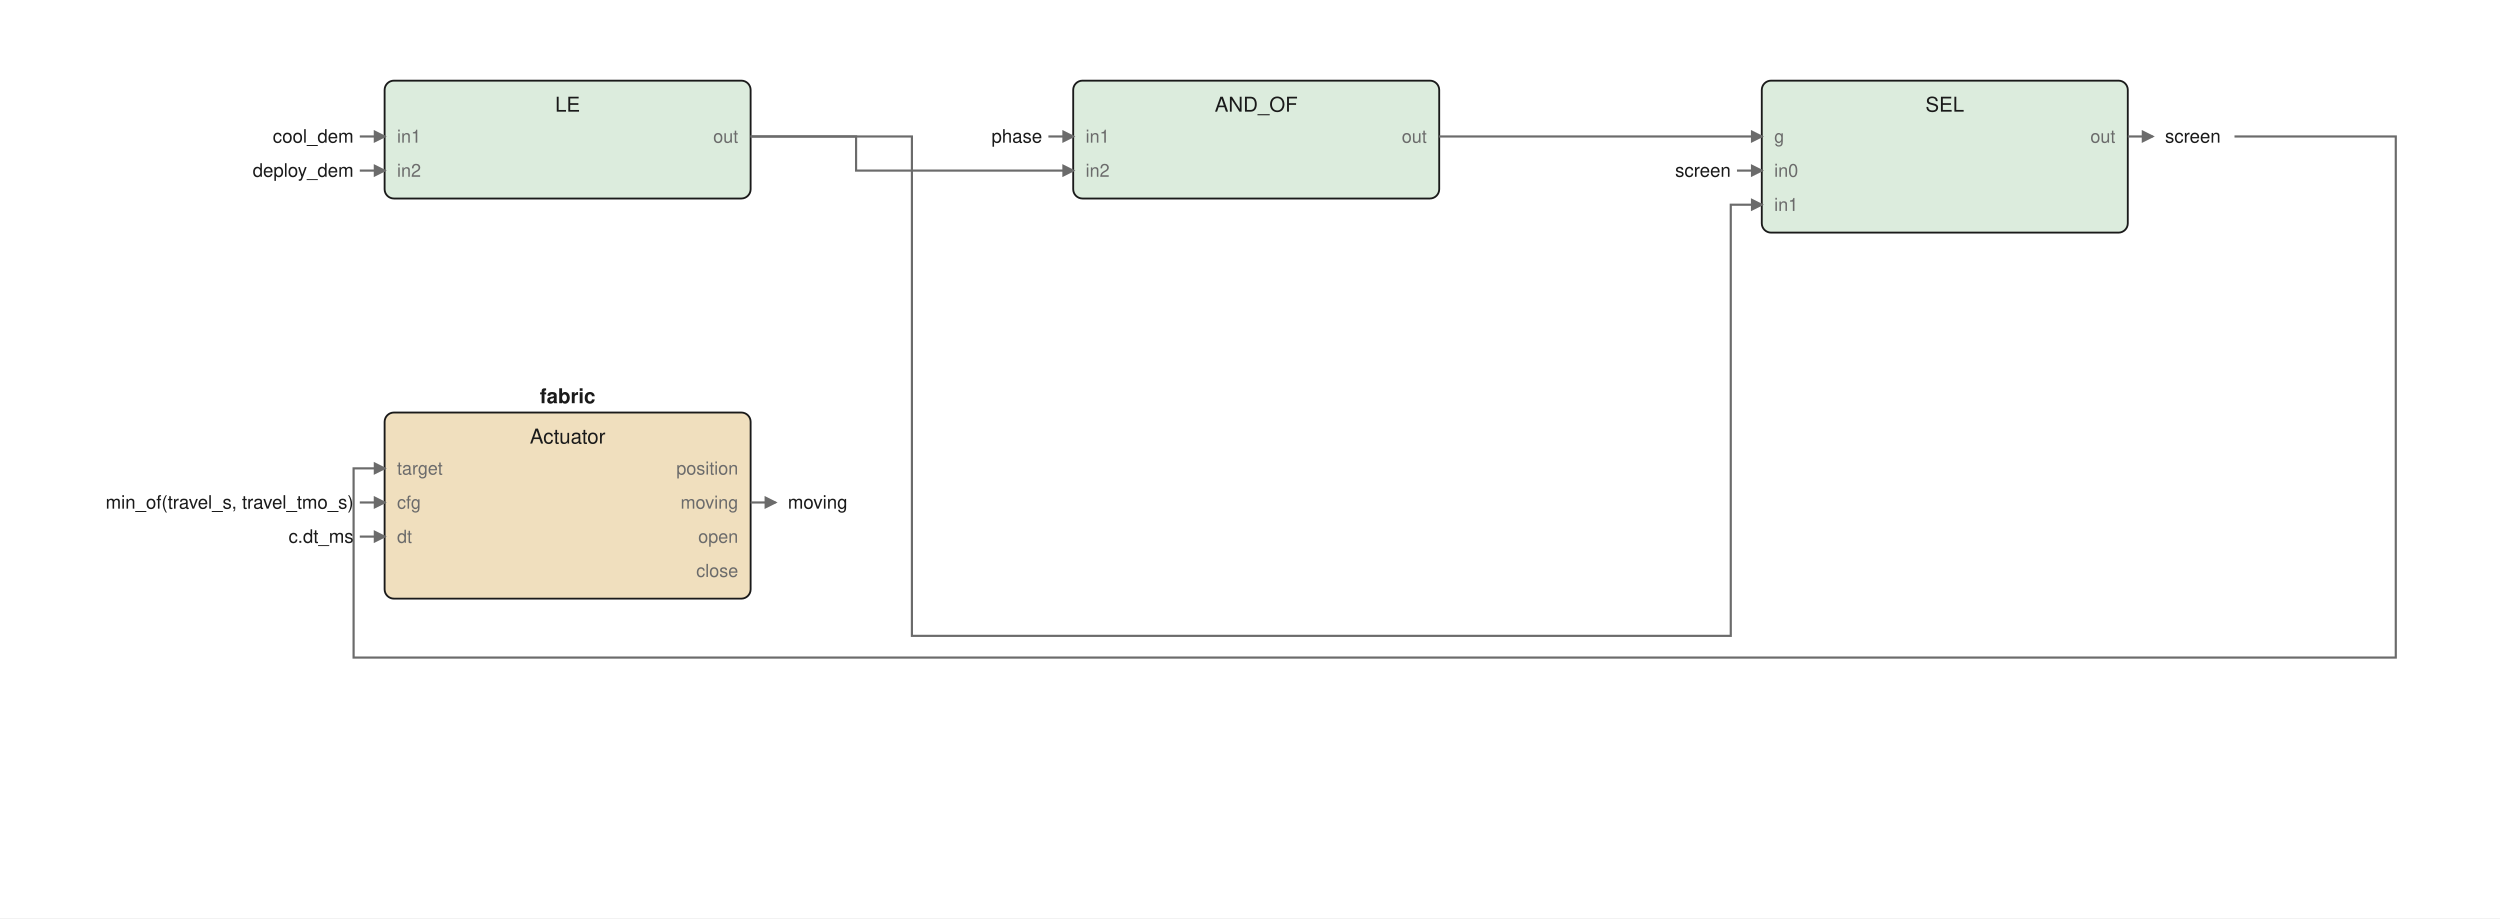
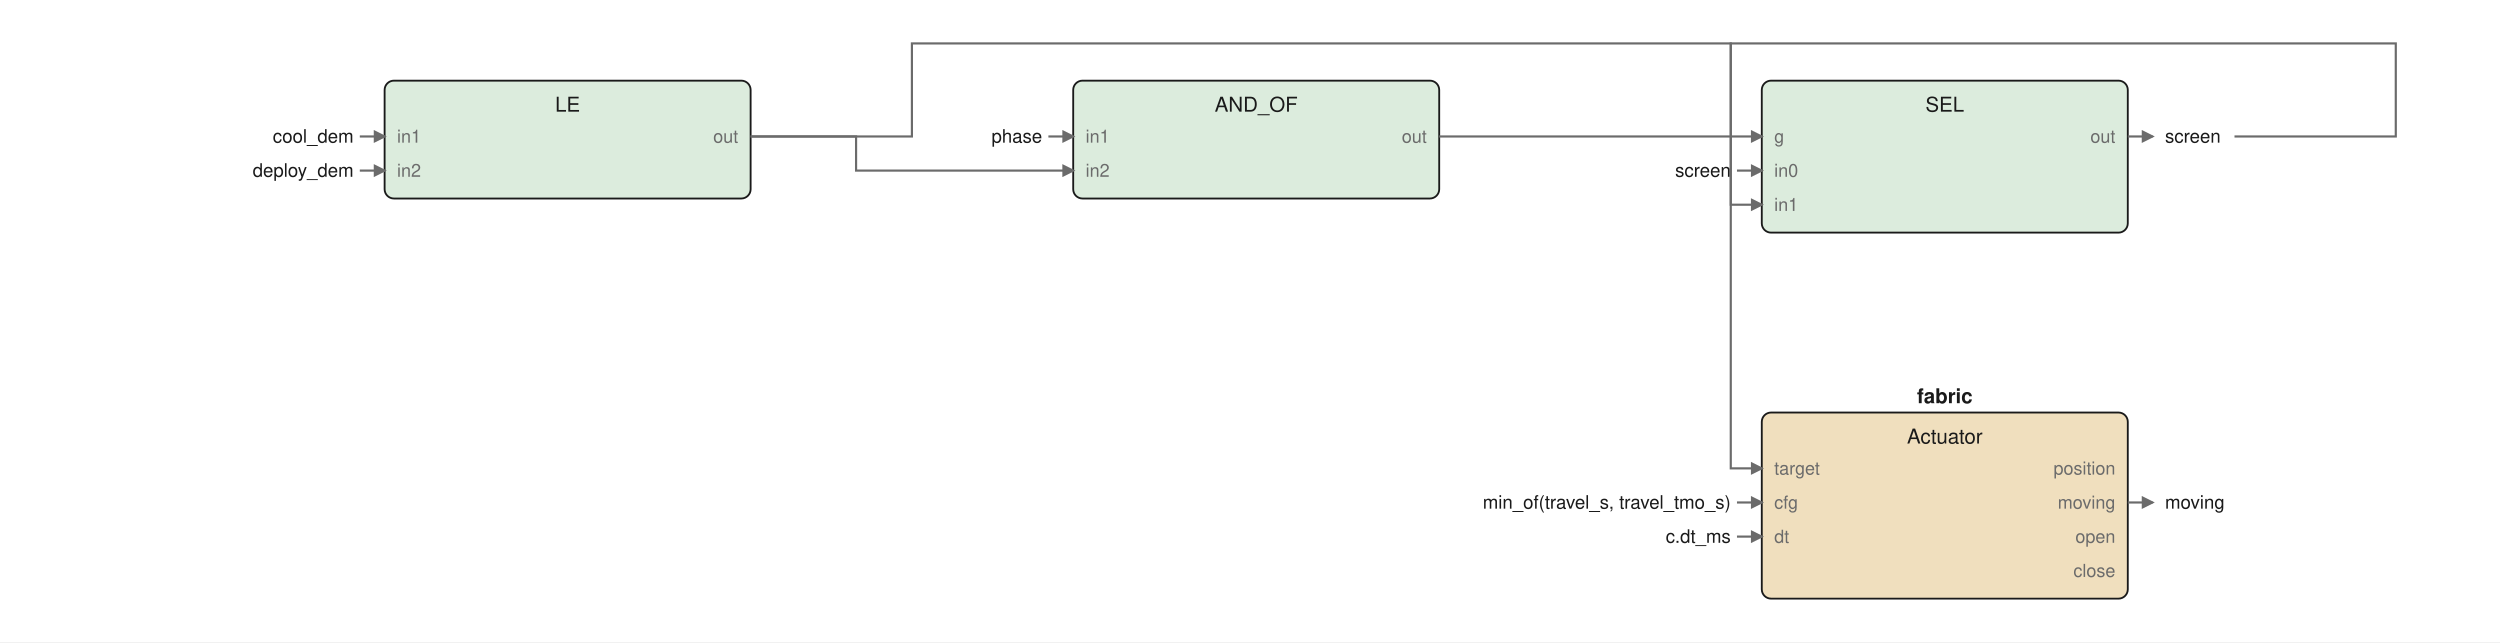
- <svg xmlns="http://www.w3.org/2000/svg" width="806" height="296" viewBox="0 0 806 296" style="max-width:100%;height:auto" content="&lt;mxfile host=&quot;app.diagrams.net&quot; type=&quot;device&quot;&gt;&lt;diagram id=&quot;screen_fbd&quot; name=&quot;screen_fbd&quot;&gt;&lt;mxGraphModel dx=&quot;806&quot; dy=&quot;296&quot; grid=&quot;0&quot; gridSize=&quot;10&quot; guides=&quot;1&quot; tooltips=&quot;1&quot; connect=&quot;1&quot; arrows=&quot;1&quot; fold=&quot;1&quot; page=&quot;1&quot; pageScale=&quot;1&quot; pageWidth=&quot;806&quot; pageHeight=&quot;296&quot; math=&quot;0&quot; shadow=&quot;0&quot;&gt;&lt;root&gt;&lt;mxCell id=&quot;0&quot;/&gt;&lt;mxCell id=&quot;1&quot; parent=&quot;0&quot;/&gt;&lt;mxCell id=&quot;n2&quot; value=&quot;&quot; style=&quot;rounded=1;fillColor=#dcecdd;strokeColor=#1a1a1a;whiteSpace=wrap;html=1;fontSize=8&quot; vertex=&quot;1&quot; parent=&quot;1&quot;&gt;&lt;mxGeometry x=&quot;124&quot; y=&quot;26&quot; width=&quot;118&quot; height=&quot;38&quot; as=&quot;geometry&quot;/&gt;&lt;/mxCell&gt;&lt;mxCell id=&quot;n3&quot; value=&quot;LE&quot; style=&quot;text;html=1;fontSize=6;fontColor=#1a1a1a;align=center&quot; vertex=&quot;1&quot; parent=&quot;1&quot;&gt;&lt;mxGeometry x=&quot;183.0&quot; y=&quot;29.4&quot; width=&quot;40&quot; height=&quot;10.6&quot; as=&quot;geometry&quot;/&gt;&lt;/mxCell&gt;&lt;mxCell id=&quot;n4&quot; value=&quot;in1&quot; style=&quot;text;html=1;fontSize=5;fontColor=#6b6b6b;align=left&quot; vertex=&quot;1&quot; parent=&quot;1&quot;&gt;&lt;mxGeometry x=&quot;128&quot; y=&quot;40.2&quot; width=&quot;40&quot; height=&quot;9.8&quot; as=&quot;geometry&quot;/&gt;&lt;/mxCell&gt;&lt;mxCell id=&quot;n5&quot; value=&quot;in2&quot; style=&quot;text;html=1;fontSize=5;fontColor=#6b6b6b;align=left&quot; vertex=&quot;1&quot; parent=&quot;1&quot;&gt;&lt;mxGeometry x=&quot;128&quot; y=&quot;51.2&quot; width=&quot;40&quot; height=&quot;9.8&quot; as=&quot;geometry&quot;/&gt;&lt;/mxCell&gt;&lt;mxCell id=&quot;n6&quot; value=&quot;out&quot; style=&quot;text;html=1;fontSize=5;fontColor=#6b6b6b;align=left&quot; vertex=&quot;1&quot; parent=&quot;1&quot;&gt;&lt;mxGeometry x=&quot;238&quot; y=&quot;40.2&quot; width=&quot;40&quot; height=&quot;9.8&quot; as=&quot;geometry&quot;/&gt;&lt;/mxCell&gt;&lt;mxCell id=&quot;n7&quot; value=&quot;&quot; style=&quot;rounded=1;fillColor=#dcecdd;strokeColor=#1a1a1a;whiteSpace=wrap;html=1;fontSize=8&quot; vertex=&quot;1&quot; parent=&quot;1&quot;&gt;&lt;mxGeometry x=&quot;346&quot; y=&quot;26&quot; width=&quot;118&quot; height=&quot;38&quot; as=&quot;geometry&quot;/&gt;&lt;/mxCell&gt;&lt;mxCell id=&quot;n8&quot; value=&quot;AND_OF&quot; style=&quot;text;html=1;fontSize=6;fontColor=#1a1a1a;align=center&quot; vertex=&quot;1&quot; parent=&quot;1&quot;&gt;&lt;mxGeometry x=&quot;405.0&quot; y=&quot;29.4&quot; width=&quot;40&quot; height=&quot;10.6&quot; as=&quot;geometry&quot;/&gt;&lt;/mxCell&gt;&lt;mxCell id=&quot;n9&quot; value=&quot;in1&quot; style=&quot;text;html=1;fontSize=5;fontColor=#6b6b6b;align=left&quot; vertex=&quot;1&quot; parent=&quot;1&quot;&gt;&lt;mxGeometry x=&quot;350&quot; y=&quot;40.2&quot; width=&quot;40&quot; height=&quot;9.8&quot; as=&quot;geometry&quot;/&gt;&lt;/mxCell&gt;&lt;mxCell id=&quot;n10&quot; value=&quot;in2&quot; style=&quot;text;html=1;fontSize=5;fontColor=#6b6b6b;align=left&quot; vertex=&quot;1&quot; parent=&quot;1&quot;&gt;&lt;mxGeometry x=&quot;350&quot; y=&quot;51.2&quot; width=&quot;40&quot; height=&quot;9.8&quot; as=&quot;geometry&quot;/&gt;&lt;/mxCell&gt;&lt;mxCell id=&quot;n11&quot; value=&quot;out&quot; style=&quot;text;html=1;fontSize=5;fontColor=#6b6b6b;align=left&quot; vertex=&quot;1&quot; parent=&quot;1&quot;&gt;&lt;mxGeometry x=&quot;460&quot; y=&quot;40.2&quot; width=&quot;40&quot; height=&quot;9.8&quot; as=&quot;geometry&quot;/&gt;&lt;/mxCell&gt;&lt;mxCell id=&quot;n12&quot; value=&quot;&quot; style=&quot;rounded=1;fillColor=#dcecdd;strokeColor=#1a1a1a;whiteSpace=wrap;html=1;fontSize=8&quot; vertex=&quot;1&quot; parent=&quot;1&quot;&gt;&lt;mxGeometry x=&quot;568&quot; y=&quot;26&quot; width=&quot;118&quot; height=&quot;49&quot; as=&quot;geometry&quot;/&gt;&lt;/mxCell&gt;&lt;mxCell id=&quot;n13&quot; value=&quot;SEL&quot; style=&quot;text;html=1;fontSize=6;fontColor=#1a1a1a;align=center&quot; vertex=&quot;1&quot; parent=&quot;1&quot;&gt;&lt;mxGeometry x=&quot;627.0&quot; y=&quot;29.4&quot; width=&quot;40&quot; height=&quot;10.6&quot; as=&quot;geometry&quot;/&gt;&lt;/mxCell&gt;&lt;mxCell id=&quot;n14&quot; value=&quot;g&quot; style=&quot;text;html=1;fontSize=5;fontColor=#6b6b6b;align=left&quot; vertex=&quot;1&quot; parent=&quot;1&quot;&gt;&lt;mxGeometry x=&quot;572&quot; y=&quot;40.2&quot; width=&quot;40&quot; height=&quot;9.8&quot; as=&quot;geometry&quot;/&gt;&lt;/mxCell&gt;&lt;mxCell id=&quot;n15&quot; value=&quot;in0&quot; style=&quot;text;html=1;fontSize=5;fontColor=#6b6b6b;align=left&quot; vertex=&quot;1&quot; parent=&quot;1&quot;&gt;&lt;mxGeometry x=&quot;572&quot; y=&quot;51.2&quot; width=&quot;40&quot; height=&quot;9.8&quot; as=&quot;geometry&quot;/&gt;&lt;/mxCell&gt;&lt;mxCell id=&quot;n16&quot; value=&quot;in1&quot; style=&quot;text;html=1;fontSize=5;fontColor=#6b6b6b;align=left&quot; vertex=&quot;1&quot; parent=&quot;1&quot;&gt;&lt;mxGeometry x=&quot;572&quot; y=&quot;62.2&quot; width=&quot;40&quot; height=&quot;9.8&quot; as=&quot;geometry&quot;/&gt;&lt;/mxCell&gt;&lt;mxCell id=&quot;n17&quot; value=&quot;out&quot; style=&quot;text;html=1;fontSize=5;fontColor=#6b6b6b;align=left&quot; vertex=&quot;1&quot; parent=&quot;1&quot;&gt;&lt;mxGeometry x=&quot;682&quot; y=&quot;40.2&quot; width=&quot;40&quot; height=&quot;9.8&quot; as=&quot;geometry&quot;/&gt;&lt;/mxCell&gt;&lt;mxCell id=&quot;n18&quot; value=&quot;&quot; style=&quot;rounded=1;fillColor=#f0dfbe;strokeColor=#1a1a1a;whiteSpace=wrap;html=1;fontSize=8&quot; vertex=&quot;1&quot; parent=&quot;1&quot;&gt;&lt;mxGeometry x=&quot;124&quot; y=&quot;133&quot; width=&quot;118&quot; height=&quot;60&quot; as=&quot;geometry&quot;/&gt;&lt;/mxCell&gt;&lt;mxCell id=&quot;n19&quot; value=&quot;fabric&quot; style=&quot;text;html=1;fontSize=6;fontColor=#1a1a1a;align=center;fontStyle=1&quot; vertex=&quot;1&quot; parent=&quot;1&quot;&gt;&lt;mxGeometry x=&quot;183.0&quot; y=&quot;123.4&quot; width=&quot;40&quot; height=&quot;10.6&quot; as=&quot;geometry&quot;/&gt;&lt;/mxCell&gt;&lt;mxCell id=&quot;n20&quot; value=&quot;Actuator&quot; style=&quot;text;html=1;fontSize=6;fontColor=#1a1a1a;align=center&quot; vertex=&quot;1&quot; parent=&quot;1&quot;&gt;&lt;mxGeometry x=&quot;183.0&quot; y=&quot;136.4&quot; width=&quot;40&quot; height=&quot;10.6&quot; as=&quot;geometry&quot;/&gt;&lt;/mxCell&gt;&lt;mxCell id=&quot;n21&quot; value=&quot;target&quot; style=&quot;text;html=1;fontSize=5;fontColor=#6b6b6b;align=left&quot; vertex=&quot;1&quot; parent=&quot;1&quot;&gt;&lt;mxGeometry x=&quot;128&quot; y=&quot;147.2&quot; width=&quot;40&quot; height=&quot;9.8&quot; as=&quot;geometry&quot;/&gt;&lt;/mxCell&gt;&lt;mxCell id=&quot;n22&quot; value=&quot;cfg&quot; style=&quot;text;html=1;fontSize=5;fontColor=#6b6b6b;align=left&quot; vertex=&quot;1&quot; parent=&quot;1&quot;&gt;&lt;mxGeometry x=&quot;128&quot; y=&quot;158.2&quot; width=&quot;40&quot; height=&quot;9.8&quot; as=&quot;geometry&quot;/&gt;&lt;/mxCell&gt;&lt;mxCell id=&quot;n23&quot; value=&quot;dt&quot; style=&quot;text;html=1;fontSize=5;fontColor=#6b6b6b;align=left&quot; vertex=&quot;1&quot; parent=&quot;1&quot;&gt;&lt;mxGeometry x=&quot;128&quot; y=&quot;169.2&quot; width=&quot;40&quot; height=&quot;9.8&quot; as=&quot;geometry&quot;/&gt;&lt;/mxCell&gt;&lt;mxCell id=&quot;n24&quot; value=&quot;position&quot; style=&quot;text;html=1;fontSize=5;fontColor=#6b6b6b;align=left&quot; vertex=&quot;1&quot; parent=&quot;1&quot;&gt;&lt;mxGeometry x=&quot;238&quot; y=&quot;147.2&quot; width=&quot;40&quot; height=&quot;9.8&quot; as=&quot;geometry&quot;/&gt;&lt;/mxCell&gt;&lt;mxCell id=&quot;n25&quot; value=&quot;moving&quot; style=&quot;text;html=1;fontSize=5;fontColor=#6b6b6b;align=left&quot; vertex=&quot;1&quot; parent=&quot;1&quot;&gt;&lt;mxGeometry x=&quot;238&quot; y=&quot;158.2&quot; width=&quot;40&quot; height=&quot;9.8&quot; as=&quot;geometry&quot;/&gt;&lt;/mxCell&gt;&lt;mxCell id=&quot;n26&quot; value=&quot;open&quot; style=&quot;text;html=1;fontSize=5;fontColor=#6b6b6b;align=left&quot; vertex=&quot;1&quot; parent=&quot;1&quot;&gt;&lt;mxGeometry x=&quot;238&quot; y=&quot;169.2&quot; width=&quot;40&quot; height=&quot;9.8&quot; as=&quot;geometry&quot;/&gt;&lt;/mxCell&gt;&lt;mxCell id=&quot;n27&quot; value=&quot;close&quot; style=&quot;text;html=1;fontSize=5;fontColor=#6b6b6b;align=left&quot; vertex=&quot;1&quot; parent=&quot;1&quot;&gt;&lt;mxGeometry x=&quot;238&quot; y=&quot;180.2&quot; width=&quot;40&quot; height=&quot;9.8&quot; as=&quot;geometry&quot;/&gt;&lt;/mxCell&gt;&lt;mxCell id=&quot;e28&quot; value=&quot;&quot; style=&quot;edgeStyle=none;html=1;strokeColor=#6b6b6b;endArrow=block&quot; edge=&quot;1&quot; parent=&quot;1&quot;&gt;&lt;mxGeometry relative=&quot;1&quot; as=&quot;geometry&quot;&gt;&lt;mxPoint x=&quot;686&quot; y=&quot;44&quot; as=&quot;sourcePoint&quot;/&gt;&lt;mxPoint x=&quot;694&quot; y=&quot;44&quot; as=&quot;targetPoint&quot;/&gt;&lt;/mxGeometry&gt;&lt;/mxCell&gt;&lt;mxCell id=&quot;n29&quot; value=&quot;screen&quot; style=&quot;text;html=1;fontSize=6;fontColor=#1a1a1a;align=left&quot; vertex=&quot;1&quot; parent=&quot;1&quot;&gt;&lt;mxGeometry x=&quot;698&quot; y=&quot;40.0&quot; width=&quot;40&quot; height=&quot;10.0&quot; as=&quot;geometry&quot;/&gt;&lt;/mxCell&gt;&lt;mxCell id=&quot;e30&quot; value=&quot;&quot; style=&quot;edgeStyle=none;html=1;strokeColor=#6b6b6b;endArrow=block&quot; edge=&quot;1&quot; parent=&quot;1&quot;&gt;&lt;mxGeometry relative=&quot;1&quot; as=&quot;geometry&quot;&gt;&lt;mxPoint x=&quot;242&quot; y=&quot;162&quot; as=&quot;sourcePoint&quot;/&gt;&lt;mxPoint x=&quot;250&quot; y=&quot;162&quot; as=&quot;targetPoint&quot;/&gt;&lt;/mxGeometry&gt;&lt;/mxCell&gt;&lt;mxCell id=&quot;n31&quot; value=&quot;moving&quot; style=&quot;text;html=1;fontSize=6;fontColor=#1a1a1a;align=left&quot; vertex=&quot;1&quot; parent=&quot;1&quot;&gt;&lt;mxGeometry x=&quot;254&quot; y=&quot;158.0&quot; width=&quot;40&quot; height=&quot;10.0&quot; as=&quot;geometry&quot;/&gt;&lt;/mxCell&gt;&lt;mxCell id=&quot;e32&quot; value=&quot;&quot; style=&quot;edgeStyle=none;html=1;strokeColor=#6b6b6b;endArrow=block&quot; edge=&quot;1&quot; parent=&quot;1&quot;&gt;&lt;mxGeometry relative=&quot;1&quot; as=&quot;geometry&quot;&gt;&lt;mxPoint x=&quot;242&quot; y=&quot;44&quot; as=&quot;sourcePoint&quot;/&gt;&lt;mxPoint x=&quot;346&quot; y=&quot;55&quot; as=&quot;targetPoint&quot;/&gt;&lt;Array as=&quot;points&quot;&gt;&lt;mxPoint x=&quot;276.0&quot; y=&quot;44&quot;/&gt;&lt;mxPoint x=&quot;276.0&quot; y=&quot;55&quot;/&gt;&lt;/Array&gt;&lt;/mxGeometry&gt;&lt;/mxCell&gt;&lt;mxCell id=&quot;e33&quot; value=&quot;&quot; style=&quot;edgeStyle=none;html=1;strokeColor=#6b6b6b;endArrow=block&quot; edge=&quot;1&quot; parent=&quot;1&quot;&gt;&lt;mxGeometry relative=&quot;1&quot; as=&quot;geometry&quot;&gt;&lt;mxPoint x=&quot;464&quot; y=&quot;44&quot; as=&quot;sourcePoint&quot;/&gt;&lt;mxPoint x=&quot;568&quot; y=&quot;44&quot; as=&quot;targetPoint&quot;/&gt;&lt;/mxGeometry&gt;&lt;/mxCell&gt;&lt;mxCell id=&quot;e34&quot; value=&quot;&quot; style=&quot;edgeStyle=none;html=1;strokeColor=#6b6b6b;endArrow=block&quot; edge=&quot;1&quot; parent=&quot;1&quot;&gt;&lt;mxGeometry relative=&quot;1&quot; as=&quot;geometry&quot;&gt;&lt;mxPoint x=&quot;242&quot; y=&quot;44&quot; as=&quot;sourcePoint&quot;/&gt;&lt;mxPoint x=&quot;568&quot; y=&quot;66&quot; as=&quot;targetPoint&quot;/&gt;&lt;Array as=&quot;points&quot;&gt;&lt;mxPoint x=&quot;294&quot; y=&quot;44&quot;/&gt;&lt;mxPoint x=&quot;294&quot; y=&quot;205&quot;/&gt;&lt;mxPoint x=&quot;558&quot; y=&quot;205&quot;/&gt;&lt;mxPoint x=&quot;558&quot; y=&quot;66&quot;/&gt;&lt;/Array&gt;&lt;/mxGeometry&gt;&lt;/mxCell&gt;&lt;mxCell id=&quot;e35&quot; value=&quot;&quot; style=&quot;edgeStyle=none;html=1;strokeColor=#6b6b6b;endArrow=block&quot; edge=&quot;1&quot; parent=&quot;1&quot;&gt;&lt;mxGeometry relative=&quot;1&quot; as=&quot;geometry&quot;&gt;&lt;mxPoint x=&quot;720.4&quot; y=&quot;44&quot; as=&quot;sourcePoint&quot;/&gt;&lt;mxPoint x=&quot;124&quot; y=&quot;151&quot; as=&quot;targetPoint&quot;/&gt;&lt;Array as=&quot;points&quot;&gt;&lt;mxPoint x=&quot;772.4&quot; y=&quot;44&quot;/&gt;&lt;mxPoint x=&quot;772.4&quot; y=&quot;212&quot;/&gt;&lt;mxPoint x=&quot;114&quot; y=&quot;212&quot;/&gt;&lt;mxPoint x=&quot;114&quot; y=&quot;151&quot;/&gt;&lt;/Array&gt;&lt;/mxGeometry&gt;&lt;/mxCell&gt;&lt;mxCell id=&quot;n36&quot; value=&quot;cool_dem&quot; style=&quot;text;html=1;fontSize=6;fontColor=#1a1a1a;align=left&quot; vertex=&quot;1&quot; parent=&quot;1&quot;&gt;&lt;mxGeometry x=&quot;114&quot; y=&quot;40.0&quot; width=&quot;40&quot; height=&quot;10.0&quot; as=&quot;geometry&quot;/&gt;&lt;/mxCell&gt;&lt;mxCell id=&quot;e37&quot; value=&quot;&quot; style=&quot;edgeStyle=none;html=1;strokeColor=#6b6b6b;endArrow=block&quot; edge=&quot;1&quot; parent=&quot;1&quot;&gt;&lt;mxGeometry relative=&quot;1&quot; as=&quot;geometry&quot;&gt;&lt;mxPoint x=&quot;116&quot; y=&quot;44&quot; as=&quot;sourcePoint&quot;/&gt;&lt;mxPoint x=&quot;124&quot; y=&quot;44&quot; as=&quot;targetPoint&quot;/&gt;&lt;/mxGeometry&gt;&lt;/mxCell&gt;&lt;mxCell id=&quot;n38&quot; value=&quot;deploy_dem&quot; style=&quot;text;html=1;fontSize=6;fontColor=#1a1a1a;align=left&quot; vertex=&quot;1&quot; parent=&quot;1&quot;&gt;&lt;mxGeometry x=&quot;114&quot; y=&quot;51.0&quot; width=&quot;50&quot; height=&quot;10.0&quot; as=&quot;geometry&quot;/&gt;&lt;/mxCell&gt;&lt;mxCell id=&quot;e39&quot; value=&quot;&quot; style=&quot;edgeStyle=none;html=1;strokeColor=#6b6b6b;endArrow=block&quot; edge=&quot;1&quot; parent=&quot;1&quot;&gt;&lt;mxGeometry relative=&quot;1&quot; as=&quot;geometry&quot;&gt;&lt;mxPoint x=&quot;116&quot; y=&quot;55&quot; as=&quot;sourcePoint&quot;/&gt;&lt;mxPoint x=&quot;124&quot; y=&quot;55&quot; as=&quot;targetPoint&quot;/&gt;&lt;/mxGeometry&gt;&lt;/mxCell&gt;&lt;mxCell id=&quot;n40&quot; value=&quot;phase&quot; style=&quot;text;html=1;fontSize=6;fontColor=#1a1a1a;align=left&quot; vertex=&quot;1&quot; parent=&quot;1&quot;&gt;&lt;mxGeometry x=&quot;336&quot; y=&quot;40.0&quot; width=&quot;40&quot; height=&quot;10.0&quot; as=&quot;geometry&quot;/&gt;&lt;/mxCell&gt;&lt;mxCell id=&quot;e41&quot; value=&quot;&quot; style=&quot;edgeStyle=none;html=1;strokeColor=#6b6b6b;endArrow=block&quot; edge=&quot;1&quot; parent=&quot;1&quot;&gt;&lt;mxGeometry relative=&quot;1&quot; as=&quot;geometry&quot;&gt;&lt;mxPoint x=&quot;338&quot; y=&quot;44&quot; as=&quot;sourcePoint&quot;/&gt;&lt;mxPoint x=&quot;346&quot; y=&quot;44&quot; as=&quot;targetPoint&quot;/&gt;&lt;/mxGeometry&gt;&lt;/mxCell&gt;&lt;mxCell id=&quot;n42&quot; value=&quot;screen&quot; style=&quot;text;html=1;fontSize=6;fontColor=#1a1a1a;align=left&quot; vertex=&quot;1&quot; parent=&quot;1&quot;&gt;&lt;mxGeometry x=&quot;558&quot; y=&quot;51.0&quot; width=&quot;40&quot; height=&quot;10.0&quot; as=&quot;geometry&quot;/&gt;&lt;/mxCell&gt;&lt;mxCell id=&quot;e43&quot; value=&quot;&quot; style=&quot;edgeStyle=none;html=1;strokeColor=#6b6b6b;endArrow=block&quot; edge=&quot;1&quot; parent=&quot;1&quot;&gt;&lt;mxGeometry relative=&quot;1&quot; as=&quot;geometry&quot;&gt;&lt;mxPoint x=&quot;560&quot; y=&quot;55&quot; as=&quot;sourcePoint&quot;/&gt;&lt;mxPoint x=&quot;568&quot; y=&quot;55&quot; as=&quot;targetPoint&quot;/&gt;&lt;/mxGeometry&gt;&lt;/mxCell&gt;&lt;mxCell id=&quot;n44&quot; value=&quot;min_of(travel_s, travel_tmo_s)&quot; style=&quot;text;html=1;fontSize=6;fontColor=#1a1a1a;align=left&quot; vertex=&quot;1&quot; parent=&quot;1&quot;&gt;&lt;mxGeometry x=&quot;114&quot; y=&quot;158.0&quot; width=&quot;150&quot; height=&quot;10.0&quot; as=&quot;geometry&quot;/&gt;&lt;/mxCell&gt;&lt;mxCell id=&quot;e45&quot; value=&quot;&quot; style=&quot;edgeStyle=none;html=1;strokeColor=#6b6b6b;endArrow=block&quot; edge=&quot;1&quot; parent=&quot;1&quot;&gt;&lt;mxGeometry relative=&quot;1&quot; as=&quot;geometry&quot;&gt;&lt;mxPoint x=&quot;116&quot; y=&quot;162&quot; as=&quot;sourcePoint&quot;/&gt;&lt;mxPoint x=&quot;124&quot; y=&quot;162&quot; as=&quot;targetPoint&quot;/&gt;&lt;/mxGeometry&gt;&lt;/mxCell&gt;&lt;mxCell id=&quot;n46&quot; value=&quot;c.dt_ms&quot; style=&quot;text;html=1;fontSize=6;fontColor=#1a1a1a;align=left&quot; vertex=&quot;1&quot; parent=&quot;1&quot;&gt;&lt;mxGeometry x=&quot;114&quot; y=&quot;169.0&quot; width=&quot;40&quot; height=&quot;10.0&quot; as=&quot;geometry&quot;/&gt;&lt;/mxCell&gt;&lt;mxCell id=&quot;e47&quot; value=&quot;&quot; style=&quot;edgeStyle=none;html=1;strokeColor=#6b6b6b;endArrow=block&quot; edge=&quot;1&quot; parent=&quot;1&quot;&gt;&lt;mxGeometry relative=&quot;1&quot; as=&quot;geometry&quot;&gt;&lt;mxPoint x=&quot;116&quot; y=&quot;173&quot; as=&quot;sourcePoint&quot;/&gt;&lt;mxPoint x=&quot;124&quot; y=&quot;173&quot; as=&quot;targetPoint&quot;/&gt;&lt;/mxGeometry&gt;&lt;/mxCell&gt;&lt;/root&gt;&lt;/mxGraphModel&gt;&lt;/diagram&gt;&lt;/mxfile&gt;">
+ <svg xmlns="http://www.w3.org/2000/svg" width="806" height="207" viewBox="0 0 806 207" style="max-width:100%;height:auto" content="&lt;mxfile host=&quot;app.diagrams.net&quot; type=&quot;device&quot;&gt;&lt;diagram id=&quot;screen_fbd&quot; name=&quot;screen_fbd&quot;&gt;&lt;mxGraphModel dx=&quot;806&quot; dy=&quot;207&quot; grid=&quot;0&quot; gridSize=&quot;10&quot; guides=&quot;1&quot; tooltips=&quot;1&quot; connect=&quot;1&quot; arrows=&quot;1&quot; fold=&quot;1&quot; page=&quot;1&quot; pageScale=&quot;1&quot; pageWidth=&quot;806&quot; pageHeight=&quot;207&quot; math=&quot;0&quot; shadow=&quot;0&quot;&gt;&lt;root&gt;&lt;mxCell id=&quot;0&quot;/&gt;&lt;mxCell id=&quot;1&quot; parent=&quot;0&quot;/&gt;&lt;mxCell id=&quot;n2&quot; value=&quot;&quot; style=&quot;rounded=1;fillColor=#dcecdd;strokeColor=#1a1a1a;whiteSpace=wrap;html=1;fontSize=8&quot; vertex=&quot;1&quot; parent=&quot;1&quot;&gt;&lt;mxGeometry x=&quot;124&quot; y=&quot;26&quot; width=&quot;118&quot; height=&quot;38&quot; as=&quot;geometry&quot;/&gt;&lt;/mxCell&gt;&lt;mxCell id=&quot;n3&quot; value=&quot;LE&quot; style=&quot;text;html=1;fontSize=6;fontColor=#1a1a1a;align=center&quot; vertex=&quot;1&quot; parent=&quot;1&quot;&gt;&lt;mxGeometry x=&quot;183.0&quot; y=&quot;29.4&quot; width=&quot;40&quot; height=&quot;10.6&quot; as=&quot;geometry&quot;/&gt;&lt;/mxCell&gt;&lt;mxCell id=&quot;n4&quot; value=&quot;in1&quot; style=&quot;text;html=1;fontSize=5;fontColor=#6b6b6b;align=left&quot; vertex=&quot;1&quot; parent=&quot;1&quot;&gt;&lt;mxGeometry x=&quot;128&quot; y=&quot;40.2&quot; width=&quot;40&quot; height=&quot;9.8&quot; as=&quot;geometry&quot;/&gt;&lt;/mxCell&gt;&lt;mxCell id=&quot;n5&quot; value=&quot;in2&quot; style=&quot;text;html=1;fontSize=5;fontColor=#6b6b6b;align=left&quot; vertex=&quot;1&quot; parent=&quot;1&quot;&gt;&lt;mxGeometry x=&quot;128&quot; y=&quot;51.2&quot; width=&quot;40&quot; height=&quot;9.8&quot; as=&quot;geometry&quot;/&gt;&lt;/mxCell&gt;&lt;mxCell id=&quot;n6&quot; value=&quot;out&quot; style=&quot;text;html=1;fontSize=5;fontColor=#6b6b6b;align=left&quot; vertex=&quot;1&quot; parent=&quot;1&quot;&gt;&lt;mxGeometry x=&quot;238&quot; y=&quot;40.2&quot; width=&quot;40&quot; height=&quot;9.8&quot; as=&quot;geometry&quot;/&gt;&lt;/mxCell&gt;&lt;mxCell id=&quot;n7&quot; value=&quot;&quot; style=&quot;rounded=1;fillColor=#dcecdd;strokeColor=#1a1a1a;whiteSpace=wrap;html=1;fontSize=8&quot; vertex=&quot;1&quot; parent=&quot;1&quot;&gt;&lt;mxGeometry x=&quot;346&quot; y=&quot;26&quot; width=&quot;118&quot; height=&quot;38&quot; as=&quot;geometry&quot;/&gt;&lt;/mxCell&gt;&lt;mxCell id=&quot;n8&quot; value=&quot;AND_OF&quot; style=&quot;text;html=1;fontSize=6;fontColor=#1a1a1a;align=center&quot; vertex=&quot;1&quot; parent=&quot;1&quot;&gt;&lt;mxGeometry x=&quot;405.0&quot; y=&quot;29.4&quot; width=&quot;40&quot; height=&quot;10.6&quot; as=&quot;geometry&quot;/&gt;&lt;/mxCell&gt;&lt;mxCell id=&quot;n9&quot; value=&quot;in1&quot; style=&quot;text;html=1;fontSize=5;fontColor=#6b6b6b;align=left&quot; vertex=&quot;1&quot; parent=&quot;1&quot;&gt;&lt;mxGeometry x=&quot;350&quot; y=&quot;40.2&quot; width=&quot;40&quot; height=&quot;9.8&quot; as=&quot;geometry&quot;/&gt;&lt;/mxCell&gt;&lt;mxCell id=&quot;n10&quot; value=&quot;in2&quot; style=&quot;text;html=1;fontSize=5;fontColor=#6b6b6b;align=left&quot; vertex=&quot;1&quot; parent=&quot;1&quot;&gt;&lt;mxGeometry x=&quot;350&quot; y=&quot;51.2&quot; width=&quot;40&quot; height=&quot;9.8&quot; as=&quot;geometry&quot;/&gt;&lt;/mxCell&gt;&lt;mxCell id=&quot;n11&quot; value=&quot;out&quot; style=&quot;text;html=1;fontSize=5;fontColor=#6b6b6b;align=left&quot; vertex=&quot;1&quot; parent=&quot;1&quot;&gt;&lt;mxGeometry x=&quot;460&quot; y=&quot;40.2&quot; width=&quot;40&quot; height=&quot;9.8&quot; as=&quot;geometry&quot;/&gt;&lt;/mxCell&gt;&lt;mxCell id=&quot;n12&quot; value=&quot;&quot; style=&quot;rounded=1;fillColor=#dcecdd;strokeColor=#1a1a1a;whiteSpace=wrap;html=1;fontSize=8&quot; vertex=&quot;1&quot; parent=&quot;1&quot;&gt;&lt;mxGeometry x=&quot;568&quot; y=&quot;26&quot; width=&quot;118&quot; height=&quot;49&quot; as=&quot;geometry&quot;/&gt;&lt;/mxCell&gt;&lt;mxCell id=&quot;n13&quot; value=&quot;SEL&quot; style=&quot;text;html=1;fontSize=6;fontColor=#1a1a1a;align=center&quot; vertex=&quot;1&quot; parent=&quot;1&quot;&gt;&lt;mxGeometry x=&quot;627.0&quot; y=&quot;29.4&quot; width=&quot;40&quot; height=&quot;10.6&quot; as=&quot;geometry&quot;/&gt;&lt;/mxCell&gt;&lt;mxCell id=&quot;n14&quot; value=&quot;g&quot; style=&quot;text;html=1;fontSize=5;fontColor=#6b6b6b;align=left&quot; vertex=&quot;1&quot; parent=&quot;1&quot;&gt;&lt;mxGeometry x=&quot;572&quot; y=&quot;40.2&quot; width=&quot;40&quot; height=&quot;9.8&quot; as=&quot;geometry&quot;/&gt;&lt;/mxCell&gt;&lt;mxCell id=&quot;n15&quot; value=&quot;in0&quot; style=&quot;text;html=1;fontSize=5;fontColor=#6b6b6b;align=left&quot; vertex=&quot;1&quot; parent=&quot;1&quot;&gt;&lt;mxGeometry x=&quot;572&quot; y=&quot;51.2&quot; width=&quot;40&quot; height=&quot;9.8&quot; as=&quot;geometry&quot;/&gt;&lt;/mxCell&gt;&lt;mxCell id=&quot;n16&quot; value=&quot;in1&quot; style=&quot;text;html=1;fontSize=5;fontColor=#6b6b6b;align=left&quot; vertex=&quot;1&quot; parent=&quot;1&quot;&gt;&lt;mxGeometry x=&quot;572&quot; y=&quot;62.2&quot; width=&quot;40&quot; height=&quot;9.8&quot; as=&quot;geometry&quot;/&gt;&lt;/mxCell&gt;&lt;mxCell id=&quot;n17&quot; value=&quot;out&quot; style=&quot;text;html=1;fontSize=5;fontColor=#6b6b6b;align=left&quot; vertex=&quot;1&quot; parent=&quot;1&quot;&gt;&lt;mxGeometry x=&quot;682&quot; y=&quot;40.2&quot; width=&quot;40&quot; height=&quot;9.8&quot; as=&quot;geometry&quot;/&gt;&lt;/mxCell&gt;&lt;mxCell id=&quot;n18&quot; value=&quot;&quot; style=&quot;rounded=1;fillColor=#f0dfbe;strokeColor=#1a1a1a;whiteSpace=wrap;html=1;fontSize=8&quot; vertex=&quot;1&quot; parent=&quot;1&quot;&gt;&lt;mxGeometry x=&quot;568&quot; y=&quot;133&quot; width=&quot;118&quot; height=&quot;60&quot; as=&quot;geometry&quot;/&gt;&lt;/mxCell&gt;&lt;mxCell id=&quot;n19&quot; value=&quot;fabric&quot; style=&quot;text;html=1;fontSize=6;fontColor=#1a1a1a;align=center;fontStyle=1&quot; vertex=&quot;1&quot; parent=&quot;1&quot;&gt;&lt;mxGeometry x=&quot;627.0&quot; y=&quot;123.4&quot; width=&quot;40&quot; height=&quot;10.6&quot; as=&quot;geometry&quot;/&gt;&lt;/mxCell&gt;&lt;mxCell id=&quot;n20&quot; value=&quot;Actuator&quot; style=&quot;text;html=1;fontSize=6;fontColor=#1a1a1a;align=center&quot; vertex=&quot;1&quot; parent=&quot;1&quot;&gt;&lt;mxGeometry x=&quot;627.0&quot; y=&quot;136.4&quot; width=&quot;40&quot; height=&quot;10.6&quot; as=&quot;geometry&quot;/&gt;&lt;/mxCell&gt;&lt;mxCell id=&quot;n21&quot; value=&quot;target&quot; style=&quot;text;html=1;fontSize=5;fontColor=#6b6b6b;align=left&quot; vertex=&quot;1&quot; parent=&quot;1&quot;&gt;&lt;mxGeometry x=&quot;572&quot; y=&quot;147.2&quot; width=&quot;40&quot; height=&quot;9.8&quot; as=&quot;geometry&quot;/&gt;&lt;/mxCell&gt;&lt;mxCell id=&quot;n22&quot; value=&quot;cfg&quot; style=&quot;text;html=1;fontSize=5;fontColor=#6b6b6b;align=left&quot; vertex=&quot;1&quot; parent=&quot;1&quot;&gt;&lt;mxGeometry x=&quot;572&quot; y=&quot;158.2&quot; width=&quot;40&quot; height=&quot;9.8&quot; as=&quot;geometry&quot;/&gt;&lt;/mxCell&gt;&lt;mxCell id=&quot;n23&quot; value=&quot;dt&quot; style=&quot;text;html=1;fontSize=5;fontColor=#6b6b6b;align=left&quot; vertex=&quot;1&quot; parent=&quot;1&quot;&gt;&lt;mxGeometry x=&quot;572&quot; y=&quot;169.2&quot; width=&quot;40&quot; height=&quot;9.8&quot; as=&quot;geometry&quot;/&gt;&lt;/mxCell&gt;&lt;mxCell id=&quot;n24&quot; value=&quot;position&quot; style=&quot;text;html=1;fontSize=5;fontColor=#6b6b6b;align=left&quot; vertex=&quot;1&quot; parent=&quot;1&quot;&gt;&lt;mxGeometry x=&quot;682&quot; y=&quot;147.2&quot; width=&quot;40&quot; height=&quot;9.8&quot; as=&quot;geometry&quot;/&gt;&lt;/mxCell&gt;&lt;mxCell id=&quot;n25&quot; value=&quot;moving&quot; style=&quot;text;html=1;fontSize=5;fontColor=#6b6b6b;align=left&quot; vertex=&quot;1&quot; parent=&quot;1&quot;&gt;&lt;mxGeometry x=&quot;682&quot; y=&quot;158.2&quot; width=&quot;40&quot; height=&quot;9.8&quot; as=&quot;geometry&quot;/&gt;&lt;/mxCell&gt;&lt;mxCell id=&quot;n26&quot; value=&quot;open&quot; style=&quot;text;html=1;fontSize=5;fontColor=#6b6b6b;align=left&quot; vertex=&quot;1&quot; parent=&quot;1&quot;&gt;&lt;mxGeometry x=&quot;682&quot; y=&quot;169.2&quot; width=&quot;40&quot; height=&quot;9.8&quot; as=&quot;geometry&quot;/&gt;&lt;/mxCell&gt;&lt;mxCell id=&quot;n27&quot; value=&quot;close&quot; style=&quot;text;html=1;fontSize=5;fontColor=#6b6b6b;align=left&quot; vertex=&quot;1&quot; parent=&quot;1&quot;&gt;&lt;mxGeometry x=&quot;682&quot; y=&quot;180.2&quot; width=&quot;40&quot; height=&quot;9.8&quot; as=&quot;geometry&quot;/&gt;&lt;/mxCell&gt;&lt;mxCell id=&quot;e28&quot; value=&quot;&quot; style=&quot;edgeStyle=none;html=1;strokeColor=#6b6b6b;endArrow=block&quot; edge=&quot;1&quot; parent=&quot;1&quot;&gt;&lt;mxGeometry relative=&quot;1&quot; as=&quot;geometry&quot;&gt;&lt;mxPoint x=&quot;686&quot; y=&quot;44&quot; as=&quot;sourcePoint&quot;/&gt;&lt;mxPoint x=&quot;694&quot; y=&quot;44&quot; as=&quot;targetPoint&quot;/&gt;&lt;/mxGeometry&gt;&lt;/mxCell&gt;&lt;mxCell id=&quot;n29&quot; value=&quot;screen&quot; style=&quot;text;html=1;fontSize=6;fontColor=#1a1a1a;align=left&quot; vertex=&quot;1&quot; parent=&quot;1&quot;&gt;&lt;mxGeometry x=&quot;698&quot; y=&quot;40.0&quot; width=&quot;40&quot; height=&quot;10.0&quot; as=&quot;geometry&quot;/&gt;&lt;/mxCell&gt;&lt;mxCell id=&quot;e30&quot; value=&quot;&quot; style=&quot;edgeStyle=none;html=1;strokeColor=#6b6b6b;endArrow=block&quot; edge=&quot;1&quot; parent=&quot;1&quot;&gt;&lt;mxGeometry relative=&quot;1&quot; as=&quot;geometry&quot;&gt;&lt;mxPoint x=&quot;686&quot; y=&quot;162&quot; as=&quot;sourcePoint&quot;/&gt;&lt;mxPoint x=&quot;694&quot; y=&quot;162&quot; as=&quot;targetPoint&quot;/&gt;&lt;/mxGeometry&gt;&lt;/mxCell&gt;&lt;mxCell id=&quot;n31&quot; value=&quot;moving&quot; style=&quot;text;html=1;fontSize=6;fontColor=#1a1a1a;align=left&quot; vertex=&quot;1&quot; parent=&quot;1&quot;&gt;&lt;mxGeometry x=&quot;698&quot; y=&quot;158.0&quot; width=&quot;40&quot; height=&quot;10.0&quot; as=&quot;geometry&quot;/&gt;&lt;/mxCell&gt;&lt;mxCell id=&quot;e32&quot; value=&quot;&quot; style=&quot;edgeStyle=none;html=1;strokeColor=#6b6b6b;endArrow=block&quot; edge=&quot;1&quot; parent=&quot;1&quot;&gt;&lt;mxGeometry relative=&quot;1&quot; as=&quot;geometry&quot;&gt;&lt;mxPoint x=&quot;242&quot; y=&quot;44&quot; as=&quot;sourcePoint&quot;/&gt;&lt;mxPoint x=&quot;346&quot; y=&quot;55&quot; as=&quot;targetPoint&quot;/&gt;&lt;Array as=&quot;points&quot;&gt;&lt;mxPoint x=&quot;276.0&quot; y=&quot;44&quot;/&gt;&lt;mxPoint x=&quot;276.0&quot; y=&quot;55&quot;/&gt;&lt;/Array&gt;&lt;/mxGeometry&gt;&lt;/mxCell&gt;&lt;mxCell id=&quot;e33&quot; value=&quot;&quot; style=&quot;edgeStyle=none;html=1;strokeColor=#6b6b6b;endArrow=block&quot; edge=&quot;1&quot; parent=&quot;1&quot;&gt;&lt;mxGeometry relative=&quot;1&quot; as=&quot;geometry&quot;&gt;&lt;mxPoint x=&quot;464&quot; y=&quot;44&quot; as=&quot;sourcePoint&quot;/&gt;&lt;mxPoint x=&quot;568&quot; y=&quot;44&quot; as=&quot;targetPoint&quot;/&gt;&lt;/mxGeometry&gt;&lt;/mxCell&gt;&lt;mxCell id=&quot;e34&quot; value=&quot;&quot; style=&quot;edgeStyle=none;html=1;strokeColor=#6b6b6b;endArrow=block&quot; edge=&quot;1&quot; parent=&quot;1&quot;&gt;&lt;mxGeometry relative=&quot;1&quot; as=&quot;geometry&quot;&gt;&lt;mxPoint x=&quot;242&quot; y=&quot;44&quot; as=&quot;sourcePoint&quot;/&gt;&lt;mxPoint x=&quot;568&quot; y=&quot;66&quot; as=&quot;targetPoint&quot;/&gt;&lt;Array as=&quot;points&quot;&gt;&lt;mxPoint x=&quot;294&quot; y=&quot;44&quot;/&gt;&lt;mxPoint x=&quot;294&quot; y=&quot;14&quot;/&gt;&lt;mxPoint x=&quot;558&quot; y=&quot;14&quot;/&gt;&lt;mxPoint x=&quot;558&quot; y=&quot;66&quot;/&gt;&lt;/Array&gt;&lt;/mxGeometry&gt;&lt;/mxCell&gt;&lt;mxCell id=&quot;e35&quot; value=&quot;&quot; style=&quot;edgeStyle=none;html=1;strokeColor=#6b6b6b;endArrow=block&quot; edge=&quot;1&quot; parent=&quot;1&quot;&gt;&lt;mxGeometry relative=&quot;1&quot; as=&quot;geometry&quot;&gt;&lt;mxPoint x=&quot;720.4&quot; y=&quot;44&quot; as=&quot;sourcePoint&quot;/&gt;&lt;mxPoint x=&quot;568&quot; y=&quot;151&quot; as=&quot;targetPoint&quot;/&gt;&lt;Array as=&quot;points&quot;&gt;&lt;mxPoint x=&quot;772.4&quot; y=&quot;44&quot;/&gt;&lt;mxPoint x=&quot;772.4&quot; y=&quot;14&quot;/&gt;&lt;mxPoint x=&quot;558&quot; y=&quot;14&quot;/&gt;&lt;mxPoint x=&quot;558&quot; y=&quot;151&quot;/&gt;&lt;/Array&gt;&lt;/mxGeometry&gt;&lt;/mxCell&gt;&lt;mxCell id=&quot;n36&quot; value=&quot;cool_dem&quot; style=&quot;text;html=1;fontSize=6;fontColor=#1a1a1a;align=left&quot; vertex=&quot;1&quot; parent=&quot;1&quot;&gt;&lt;mxGeometry x=&quot;114&quot; y=&quot;40.0&quot; width=&quot;40&quot; height=&quot;10.0&quot; as=&quot;geometry&quot;/&gt;&lt;/mxCell&gt;&lt;mxCell id=&quot;e37&quot; value=&quot;&quot; style=&quot;edgeStyle=none;html=1;strokeColor=#6b6b6b;endArrow=block&quot; edge=&quot;1&quot; parent=&quot;1&quot;&gt;&lt;mxGeometry relative=&quot;1&quot; as=&quot;geometry&quot;&gt;&lt;mxPoint x=&quot;116&quot; y=&quot;44&quot; as=&quot;sourcePoint&quot;/&gt;&lt;mxPoint x=&quot;124&quot; y=&quot;44&quot; as=&quot;targetPoint&quot;/&gt;&lt;/mxGeometry&gt;&lt;/mxCell&gt;&lt;mxCell id=&quot;n38&quot; value=&quot;deploy_dem&quot; style=&quot;text;html=1;fontSize=6;fontColor=#1a1a1a;align=left&quot; vertex=&quot;1&quot; parent=&quot;1&quot;&gt;&lt;mxGeometry x=&quot;114&quot; y=&quot;51.0&quot; width=&quot;50&quot; height=&quot;10.0&quot; as=&quot;geometry&quot;/&gt;&lt;/mxCell&gt;&lt;mxCell id=&quot;e39&quot; value=&quot;&quot; style=&quot;edgeStyle=none;html=1;strokeColor=#6b6b6b;endArrow=block&quot; edge=&quot;1&quot; parent=&quot;1&quot;&gt;&lt;mxGeometry relative=&quot;1&quot; as=&quot;geometry&quot;&gt;&lt;mxPoint x=&quot;116&quot; y=&quot;55&quot; as=&quot;sourcePoint&quot;/&gt;&lt;mxPoint x=&quot;124&quot; y=&quot;55&quot; as=&quot;targetPoint&quot;/&gt;&lt;/mxGeometry&gt;&lt;/mxCell&gt;&lt;mxCell id=&quot;n40&quot; value=&quot;phase&quot; style=&quot;text;html=1;fontSize=6;fontColor=#1a1a1a;align=left&quot; vertex=&quot;1&quot; parent=&quot;1&quot;&gt;&lt;mxGeometry x=&quot;336&quot; y=&quot;40.0&quot; width=&quot;40&quot; height=&quot;10.0&quot; as=&quot;geometry&quot;/&gt;&lt;/mxCell&gt;&lt;mxCell id=&quot;e41&quot; value=&quot;&quot; style=&quot;edgeStyle=none;html=1;strokeColor=#6b6b6b;endArrow=block&quot; edge=&quot;1&quot; parent=&quot;1&quot;&gt;&lt;mxGeometry relative=&quot;1&quot; as=&quot;geometry&quot;&gt;&lt;mxPoint x=&quot;338&quot; y=&quot;44&quot; as=&quot;sourcePoint&quot;/&gt;&lt;mxPoint x=&quot;346&quot; y=&quot;44&quot; as=&quot;targetPoint&quot;/&gt;&lt;/mxGeometry&gt;&lt;/mxCell&gt;&lt;mxCell id=&quot;n42&quot; value=&quot;screen&quot; style=&quot;text;html=1;fontSize=6;fontColor=#1a1a1a;align=left&quot; vertex=&quot;1&quot; parent=&quot;1&quot;&gt;&lt;mxGeometry x=&quot;558&quot; y=&quot;51.0&quot; width=&quot;40&quot; height=&quot;10.0&quot; as=&quot;geometry&quot;/&gt;&lt;/mxCell&gt;&lt;mxCell id=&quot;e43&quot; value=&quot;&quot; style=&quot;edgeStyle=none;html=1;strokeColor=#6b6b6b;endArrow=block&quot; edge=&quot;1&quot; parent=&quot;1&quot;&gt;&lt;mxGeometry relative=&quot;1&quot; as=&quot;geometry&quot;&gt;&lt;mxPoint x=&quot;560&quot; y=&quot;55&quot; as=&quot;sourcePoint&quot;/&gt;&lt;mxPoint x=&quot;568&quot; y=&quot;55&quot; as=&quot;targetPoint&quot;/&gt;&lt;/mxGeometry&gt;&lt;/mxCell&gt;&lt;mxCell id=&quot;n44&quot; value=&quot;min_of(travel_s, travel_tmo_s)&quot; style=&quot;text;html=1;fontSize=6;fontColor=#1a1a1a;align=left&quot; vertex=&quot;1&quot; parent=&quot;1&quot;&gt;&lt;mxGeometry x=&quot;558&quot; y=&quot;158.0&quot; width=&quot;150&quot; height=&quot;10.0&quot; as=&quot;geometry&quot;/&gt;&lt;/mxCell&gt;&lt;mxCell id=&quot;e45&quot; value=&quot;&quot; style=&quot;edgeStyle=none;html=1;strokeColor=#6b6b6b;endArrow=block&quot; edge=&quot;1&quot; parent=&quot;1&quot;&gt;&lt;mxGeometry relative=&quot;1&quot; as=&quot;geometry&quot;&gt;&lt;mxPoint x=&quot;560&quot; y=&quot;162&quot; as=&quot;sourcePoint&quot;/&gt;&lt;mxPoint x=&quot;568&quot; y=&quot;162&quot; as=&quot;targetPoint&quot;/&gt;&lt;/mxGeometry&gt;&lt;/mxCell&gt;&lt;mxCell id=&quot;n46&quot; value=&quot;c.dt_ms&quot; style=&quot;text;html=1;fontSize=6;fontColor=#1a1a1a;align=left&quot; vertex=&quot;1&quot; parent=&quot;1&quot;&gt;&lt;mxGeometry x=&quot;558&quot; y=&quot;169.0&quot; width=&quot;40&quot; height=&quot;10.0&quot; as=&quot;geometry&quot;/&gt;&lt;/mxCell&gt;&lt;mxCell id=&quot;e47&quot; value=&quot;&quot; style=&quot;edgeStyle=none;html=1;strokeColor=#6b6b6b;endArrow=block&quot; edge=&quot;1&quot; parent=&quot;1&quot;&gt;&lt;mxGeometry relative=&quot;1&quot; as=&quot;geometry&quot;&gt;&lt;mxPoint x=&quot;560&quot; y=&quot;173&quot; as=&quot;sourcePoint&quot;/&gt;&lt;mxPoint x=&quot;568&quot; y=&quot;173&quot; as=&quot;targetPoint&quot;/&gt;&lt;/mxGeometry&gt;&lt;/mxCell&gt;&lt;/root&gt;&lt;/mxGraphModel&gt;&lt;/diagram&gt;&lt;/mxfile&gt;">
  <defs>
    <marker id="a" markerWidth="6" markerHeight="6" refX="5" refY="3" orient="auto">
      <path d="M0,0 L6,3 L0,6 z" fill="#6b6b6b" />
    </marker>
  </defs>
-   <rect width="806" height="296" fill="#ffffff" />
+   <rect width="806" height="207" fill="#ffffff" />
  <rect x="124" y="26" width="118" height="38" rx="3" fill="#dcecdd" stroke="#1a1a1a" stroke-width="0.6" />
  <text x="183.0" y="36" font-family="Helvetica,Arial,sans-serif" font-size="6.6" fill="#1a1a1a" text-anchor="middle">LE</text>
  <text x="128" y="46" font-family="Helvetica,Arial,sans-serif" font-size="5.8" fill="#6b6b6b" text-anchor="start">in1</text>
  <text x="128" y="57" font-family="Helvetica,Arial,sans-serif" font-size="5.8" fill="#6b6b6b" text-anchor="start">in2</text>
  <text x="238" y="46" font-family="Helvetica,Arial,sans-serif" font-size="5.8" fill="#6b6b6b" text-anchor="end">out</text>
  <rect x="346" y="26" width="118" height="38" rx="3" fill="#dcecdd" stroke="#1a1a1a" stroke-width="0.6" />
  <text x="405.0" y="36" font-family="Helvetica,Arial,sans-serif" font-size="6.6" fill="#1a1a1a" text-anchor="middle">AND_OF</text>
  <text x="350" y="46" font-family="Helvetica,Arial,sans-serif" font-size="5.8" fill="#6b6b6b" text-anchor="start">in1</text>
  <text x="350" y="57" font-family="Helvetica,Arial,sans-serif" font-size="5.8" fill="#6b6b6b" text-anchor="start">in2</text>
  <text x="460" y="46" font-family="Helvetica,Arial,sans-serif" font-size="5.8" fill="#6b6b6b" text-anchor="end">out</text>
  <rect x="568" y="26" width="118" height="49" rx="3" fill="#dcecdd" stroke="#1a1a1a" stroke-width="0.6" />
  <text x="627.0" y="36" font-family="Helvetica,Arial,sans-serif" font-size="6.6" fill="#1a1a1a" text-anchor="middle">SEL</text>
  <text x="572" y="46" font-family="Helvetica,Arial,sans-serif" font-size="5.8" fill="#6b6b6b" text-anchor="start">g</text>
  <text x="572" y="57" font-family="Helvetica,Arial,sans-serif" font-size="5.8" fill="#6b6b6b" text-anchor="start">in0</text>
  <text x="572" y="68" font-family="Helvetica,Arial,sans-serif" font-size="5.8" fill="#6b6b6b" text-anchor="start">in1</text>
  <text x="682" y="46" font-family="Helvetica,Arial,sans-serif" font-size="5.8" fill="#6b6b6b" text-anchor="end">out</text>
-   <rect x="124" y="133" width="118" height="60" rx="3" fill="#f0dfbe" stroke="#1a1a1a" stroke-width="0.6" />
-   <text x="183.0" y="130" font-family="Helvetica,Arial,sans-serif" font-size="6.6" fill="#1a1a1a" text-anchor="middle" font-weight="bold">fabric</text>
-   <text x="183.0" y="143" font-family="Helvetica,Arial,sans-serif" font-size="6.6" fill="#1a1a1a" text-anchor="middle">Actuator</text>
-   <text x="128" y="153" font-family="Helvetica,Arial,sans-serif" font-size="5.8" fill="#6b6b6b" text-anchor="start">target</text>
-   <text x="128" y="164" font-family="Helvetica,Arial,sans-serif" font-size="5.8" fill="#6b6b6b" text-anchor="start">cfg</text>
-   <text x="128" y="175" font-family="Helvetica,Arial,sans-serif" font-size="5.8" fill="#6b6b6b" text-anchor="start">dt</text>
-   <text x="238" y="153" font-family="Helvetica,Arial,sans-serif" font-size="5.8" fill="#6b6b6b" text-anchor="end">position</text>
-   <text x="238" y="164" font-family="Helvetica,Arial,sans-serif" font-size="5.8" fill="#6b6b6b" text-anchor="end">moving</text>
-   <text x="238" y="175" font-family="Helvetica,Arial,sans-serif" font-size="5.8" fill="#6b6b6b" text-anchor="end">open</text>
-   <text x="238" y="186" font-family="Helvetica,Arial,sans-serif" font-size="5.8" fill="#6b6b6b" text-anchor="end">close</text>
+   <rect x="568" y="133" width="118" height="60" rx="3" fill="#f0dfbe" stroke="#1a1a1a" stroke-width="0.6" />
+   <text x="627.0" y="130" font-family="Helvetica,Arial,sans-serif" font-size="6.6" fill="#1a1a1a" text-anchor="middle" font-weight="bold">fabric</text>
+   <text x="627.0" y="143" font-family="Helvetica,Arial,sans-serif" font-size="6.6" fill="#1a1a1a" text-anchor="middle">Actuator</text>
+   <text x="572" y="153" font-family="Helvetica,Arial,sans-serif" font-size="5.8" fill="#6b6b6b" text-anchor="start">target</text>
+   <text x="572" y="164" font-family="Helvetica,Arial,sans-serif" font-size="5.8" fill="#6b6b6b" text-anchor="start">cfg</text>
+   <text x="572" y="175" font-family="Helvetica,Arial,sans-serif" font-size="5.8" fill="#6b6b6b" text-anchor="start">dt</text>
+   <text x="682" y="153" font-family="Helvetica,Arial,sans-serif" font-size="5.8" fill="#6b6b6b" text-anchor="end">position</text>
+   <text x="682" y="164" font-family="Helvetica,Arial,sans-serif" font-size="5.8" fill="#6b6b6b" text-anchor="end">moving</text>
+   <text x="682" y="175" font-family="Helvetica,Arial,sans-serif" font-size="5.8" fill="#6b6b6b" text-anchor="end">open</text>
+   <text x="682" y="186" font-family="Helvetica,Arial,sans-serif" font-size="5.8" fill="#6b6b6b" text-anchor="end">close</text>
  <polyline points="686,44 694,44" fill="none" stroke="#6b6b6b" stroke-width="0.7" marker-end="url(#a)" />
  <text x="698" y="46" font-family="Helvetica,Arial,sans-serif" font-size="6.0" fill="#1a1a1a" text-anchor="start">screen</text>
-   <polyline points="242,162 250,162" fill="none" stroke="#6b6b6b" stroke-width="0.7" marker-end="url(#a)" />
-   <text x="254" y="164" font-family="Helvetica,Arial,sans-serif" font-size="6.0" fill="#1a1a1a" text-anchor="start">moving</text>
+   <polyline points="686,162 694,162" fill="none" stroke="#6b6b6b" stroke-width="0.7" marker-end="url(#a)" />
+   <text x="698" y="164" font-family="Helvetica,Arial,sans-serif" font-size="6.0" fill="#1a1a1a" text-anchor="start">moving</text>
  <polyline points="242,44 276.0,44 276.0,55 346,55" fill="none" stroke="#6b6b6b" stroke-width="0.7" marker-end="url(#a)" />
  <polyline points="464,44 568,44" fill="none" stroke="#6b6b6b" stroke-width="0.7" marker-end="url(#a)" />
-   <polyline points="242,44 294,44 294,205 558,205 558,66 568,66" fill="none" stroke="#6b6b6b" stroke-width="0.7" marker-end="url(#a)" />
-   <polyline points="720.4,44 772.4,44 772.4,212 114,212 114,151 124,151" fill="none" stroke="#6b6b6b" stroke-width="0.7" marker-end="url(#a)" />
+   <polyline points="242,44 294,44 294,14 558,14 558,66 568,66" fill="none" stroke="#6b6b6b" stroke-width="0.7" marker-end="url(#a)" />
+   <polyline points="720.4,44 772.4,44 772.4,14 558,14 558,151 568,151" fill="none" stroke="#6b6b6b" stroke-width="0.7" marker-end="url(#a)" />
  <text x="114" y="46" font-family="Helvetica,Arial,sans-serif" font-size="6.0" fill="#1a1a1a" text-anchor="end">cool_dem</text>
  <polyline points="116,44 124,44" fill="none" stroke="#6b6b6b" stroke-width="0.7" marker-end="url(#a)" />
  <text x="114" y="57" font-family="Helvetica,Arial,sans-serif" font-size="6.0" fill="#1a1a1a" text-anchor="end">deploy_dem</text>
  <polyline points="116,55 124,55" fill="none" stroke="#6b6b6b" stroke-width="0.7" marker-end="url(#a)" />
  <text x="336" y="46" font-family="Helvetica,Arial,sans-serif" font-size="6.0" fill="#1a1a1a" text-anchor="end">phase</text>
  <polyline points="338,44 346,44" fill="none" stroke="#6b6b6b" stroke-width="0.7" marker-end="url(#a)" />
  <text x="558" y="57" font-family="Helvetica,Arial,sans-serif" font-size="6.0" fill="#1a1a1a" text-anchor="end">screen</text>
  <polyline points="560,55 568,55" fill="none" stroke="#6b6b6b" stroke-width="0.7" marker-end="url(#a)" />
-   <text x="114" y="164" font-family="Helvetica,Arial,sans-serif" font-size="6.0" fill="#1a1a1a" text-anchor="end">min_of(travel_s, travel_tmo_s)</text>
-   <polyline points="116,162 124,162" fill="none" stroke="#6b6b6b" stroke-width="0.7" marker-end="url(#a)" />
-   <text x="114" y="175" font-family="Helvetica,Arial,sans-serif" font-size="6.0" fill="#1a1a1a" text-anchor="end">c.dt_ms</text>
-   <polyline points="116,173 124,173" fill="none" stroke="#6b6b6b" stroke-width="0.7" marker-end="url(#a)" />
+   <text x="558" y="164" font-family="Helvetica,Arial,sans-serif" font-size="6.0" fill="#1a1a1a" text-anchor="end">min_of(travel_s, travel_tmo_s)</text>
+   <polyline points="560,162 568,162" fill="none" stroke="#6b6b6b" stroke-width="0.7" marker-end="url(#a)" />
+   <text x="558" y="175" font-family="Helvetica,Arial,sans-serif" font-size="6.0" fill="#1a1a1a" text-anchor="end">c.dt_ms</text>
+   <polyline points="560,173 568,173" fill="none" stroke="#6b6b6b" stroke-width="0.7" marker-end="url(#a)" />
</svg>
